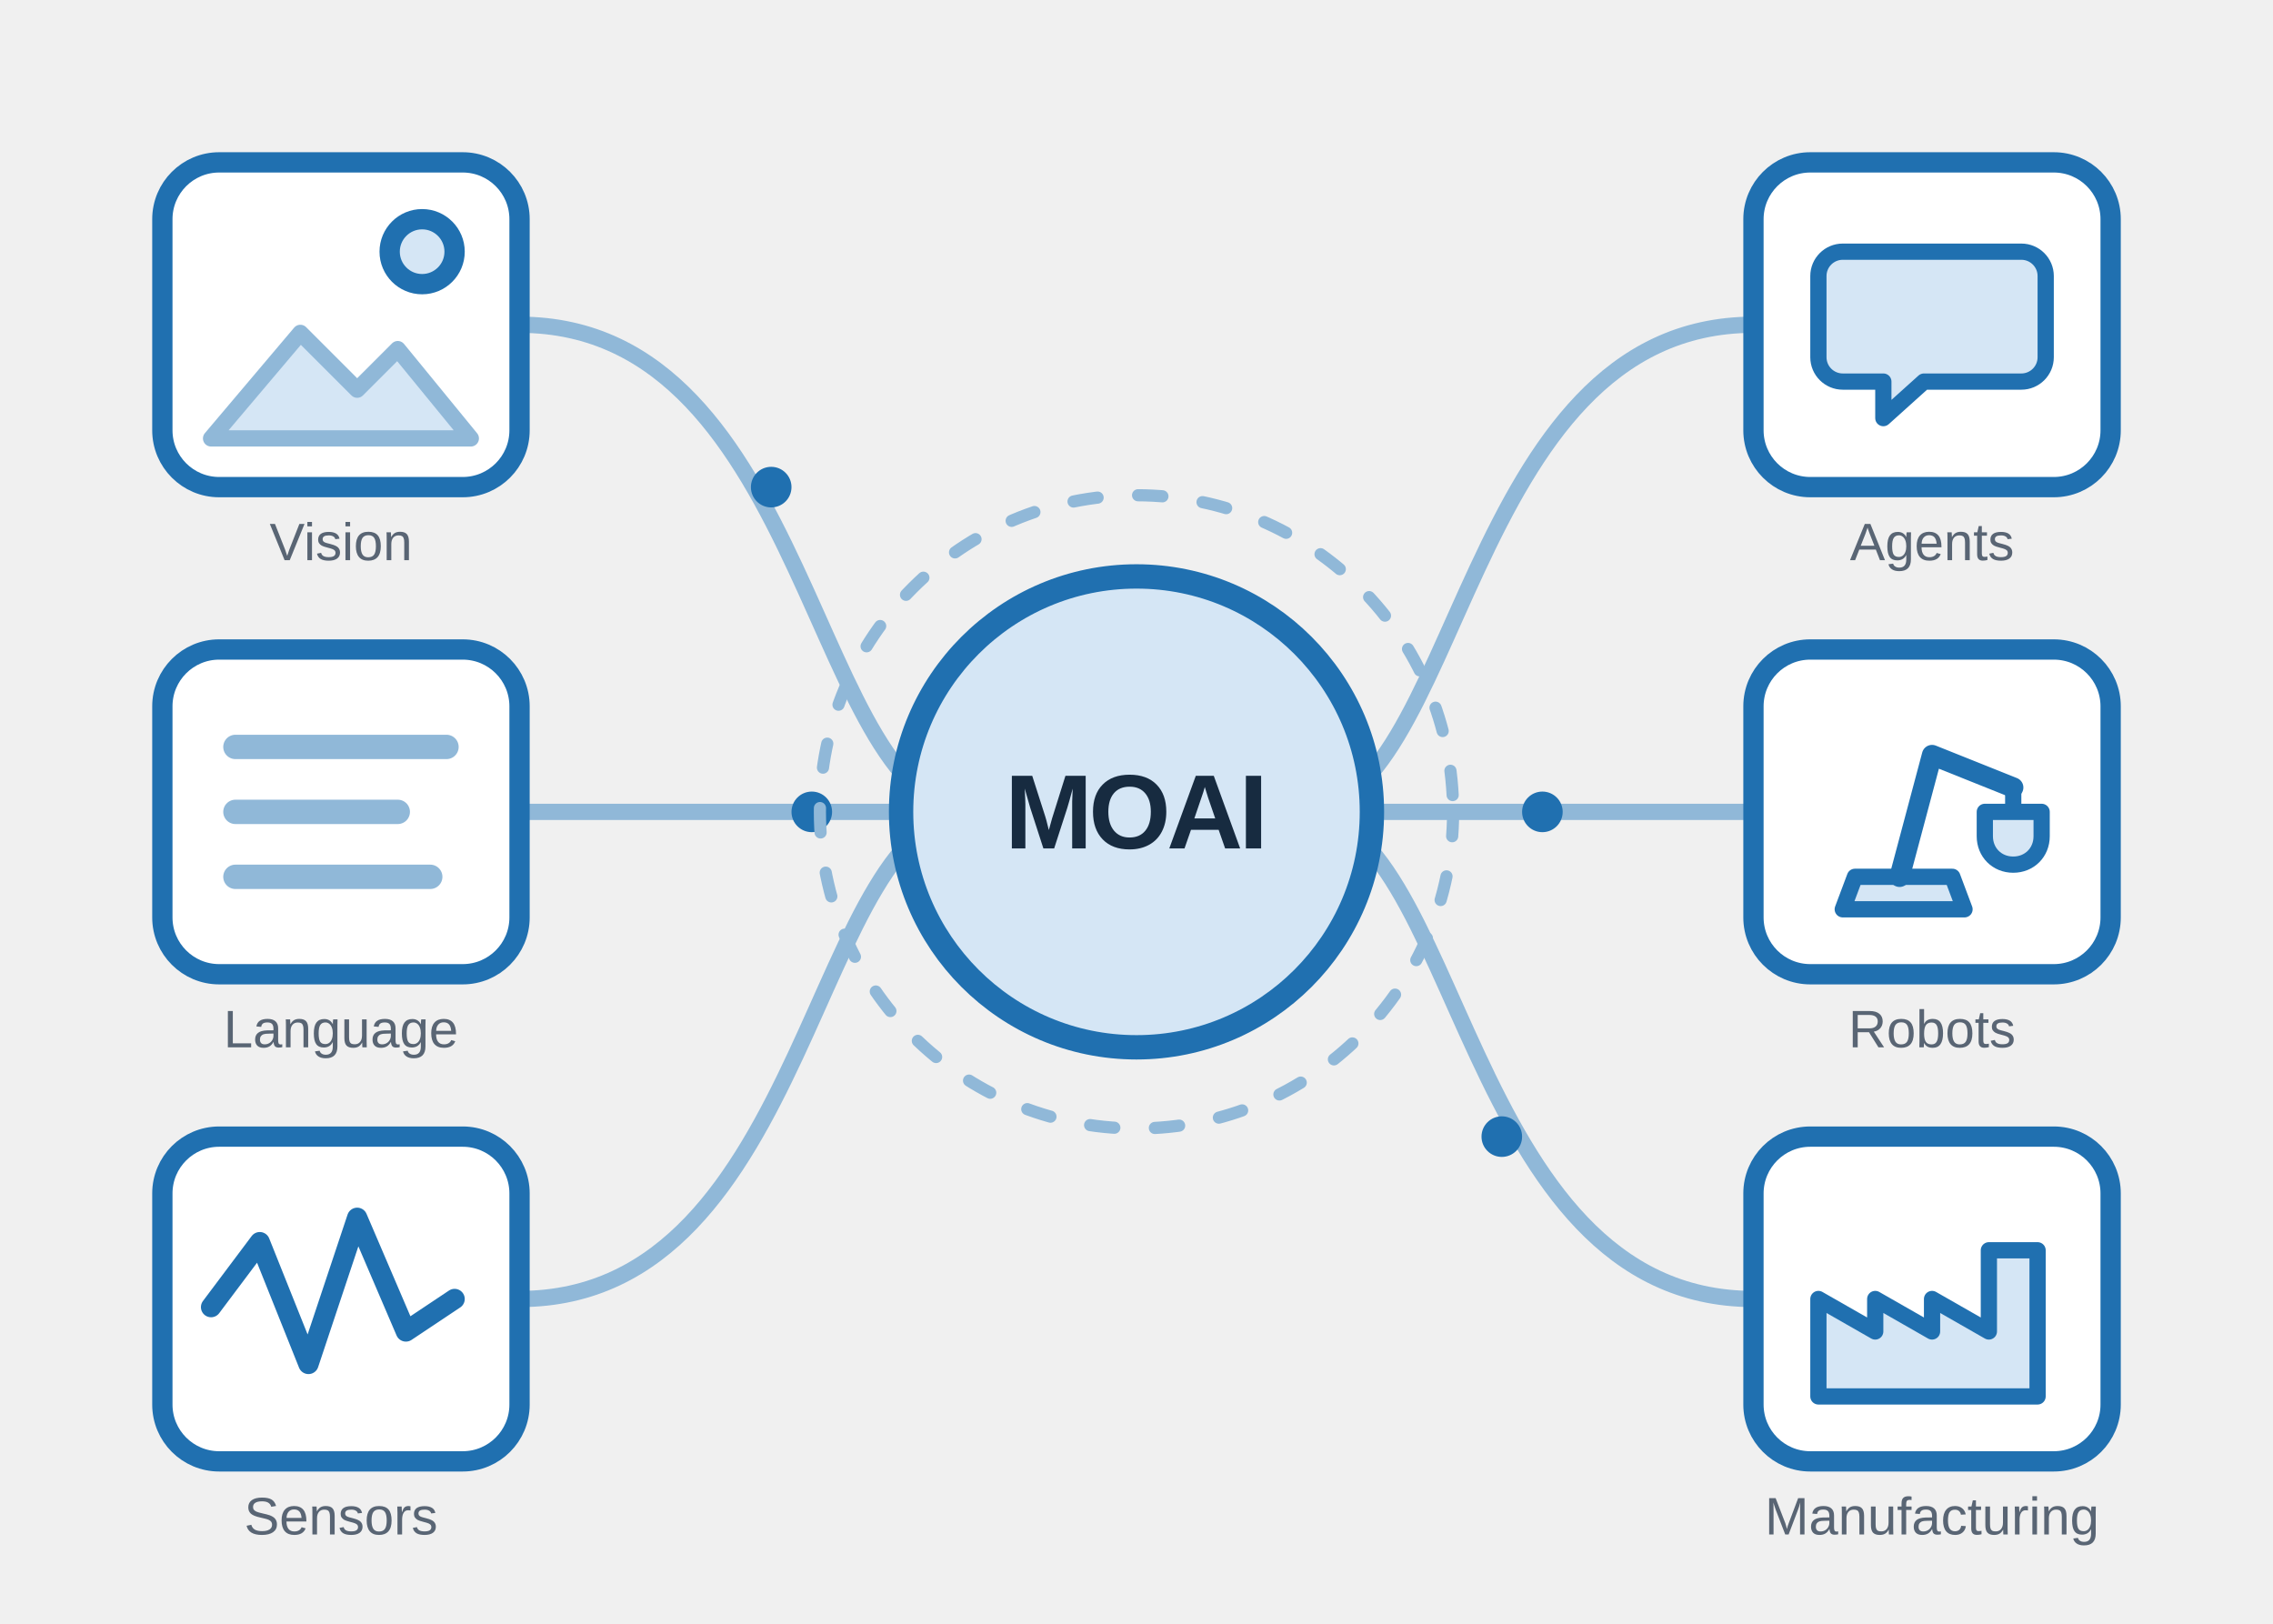
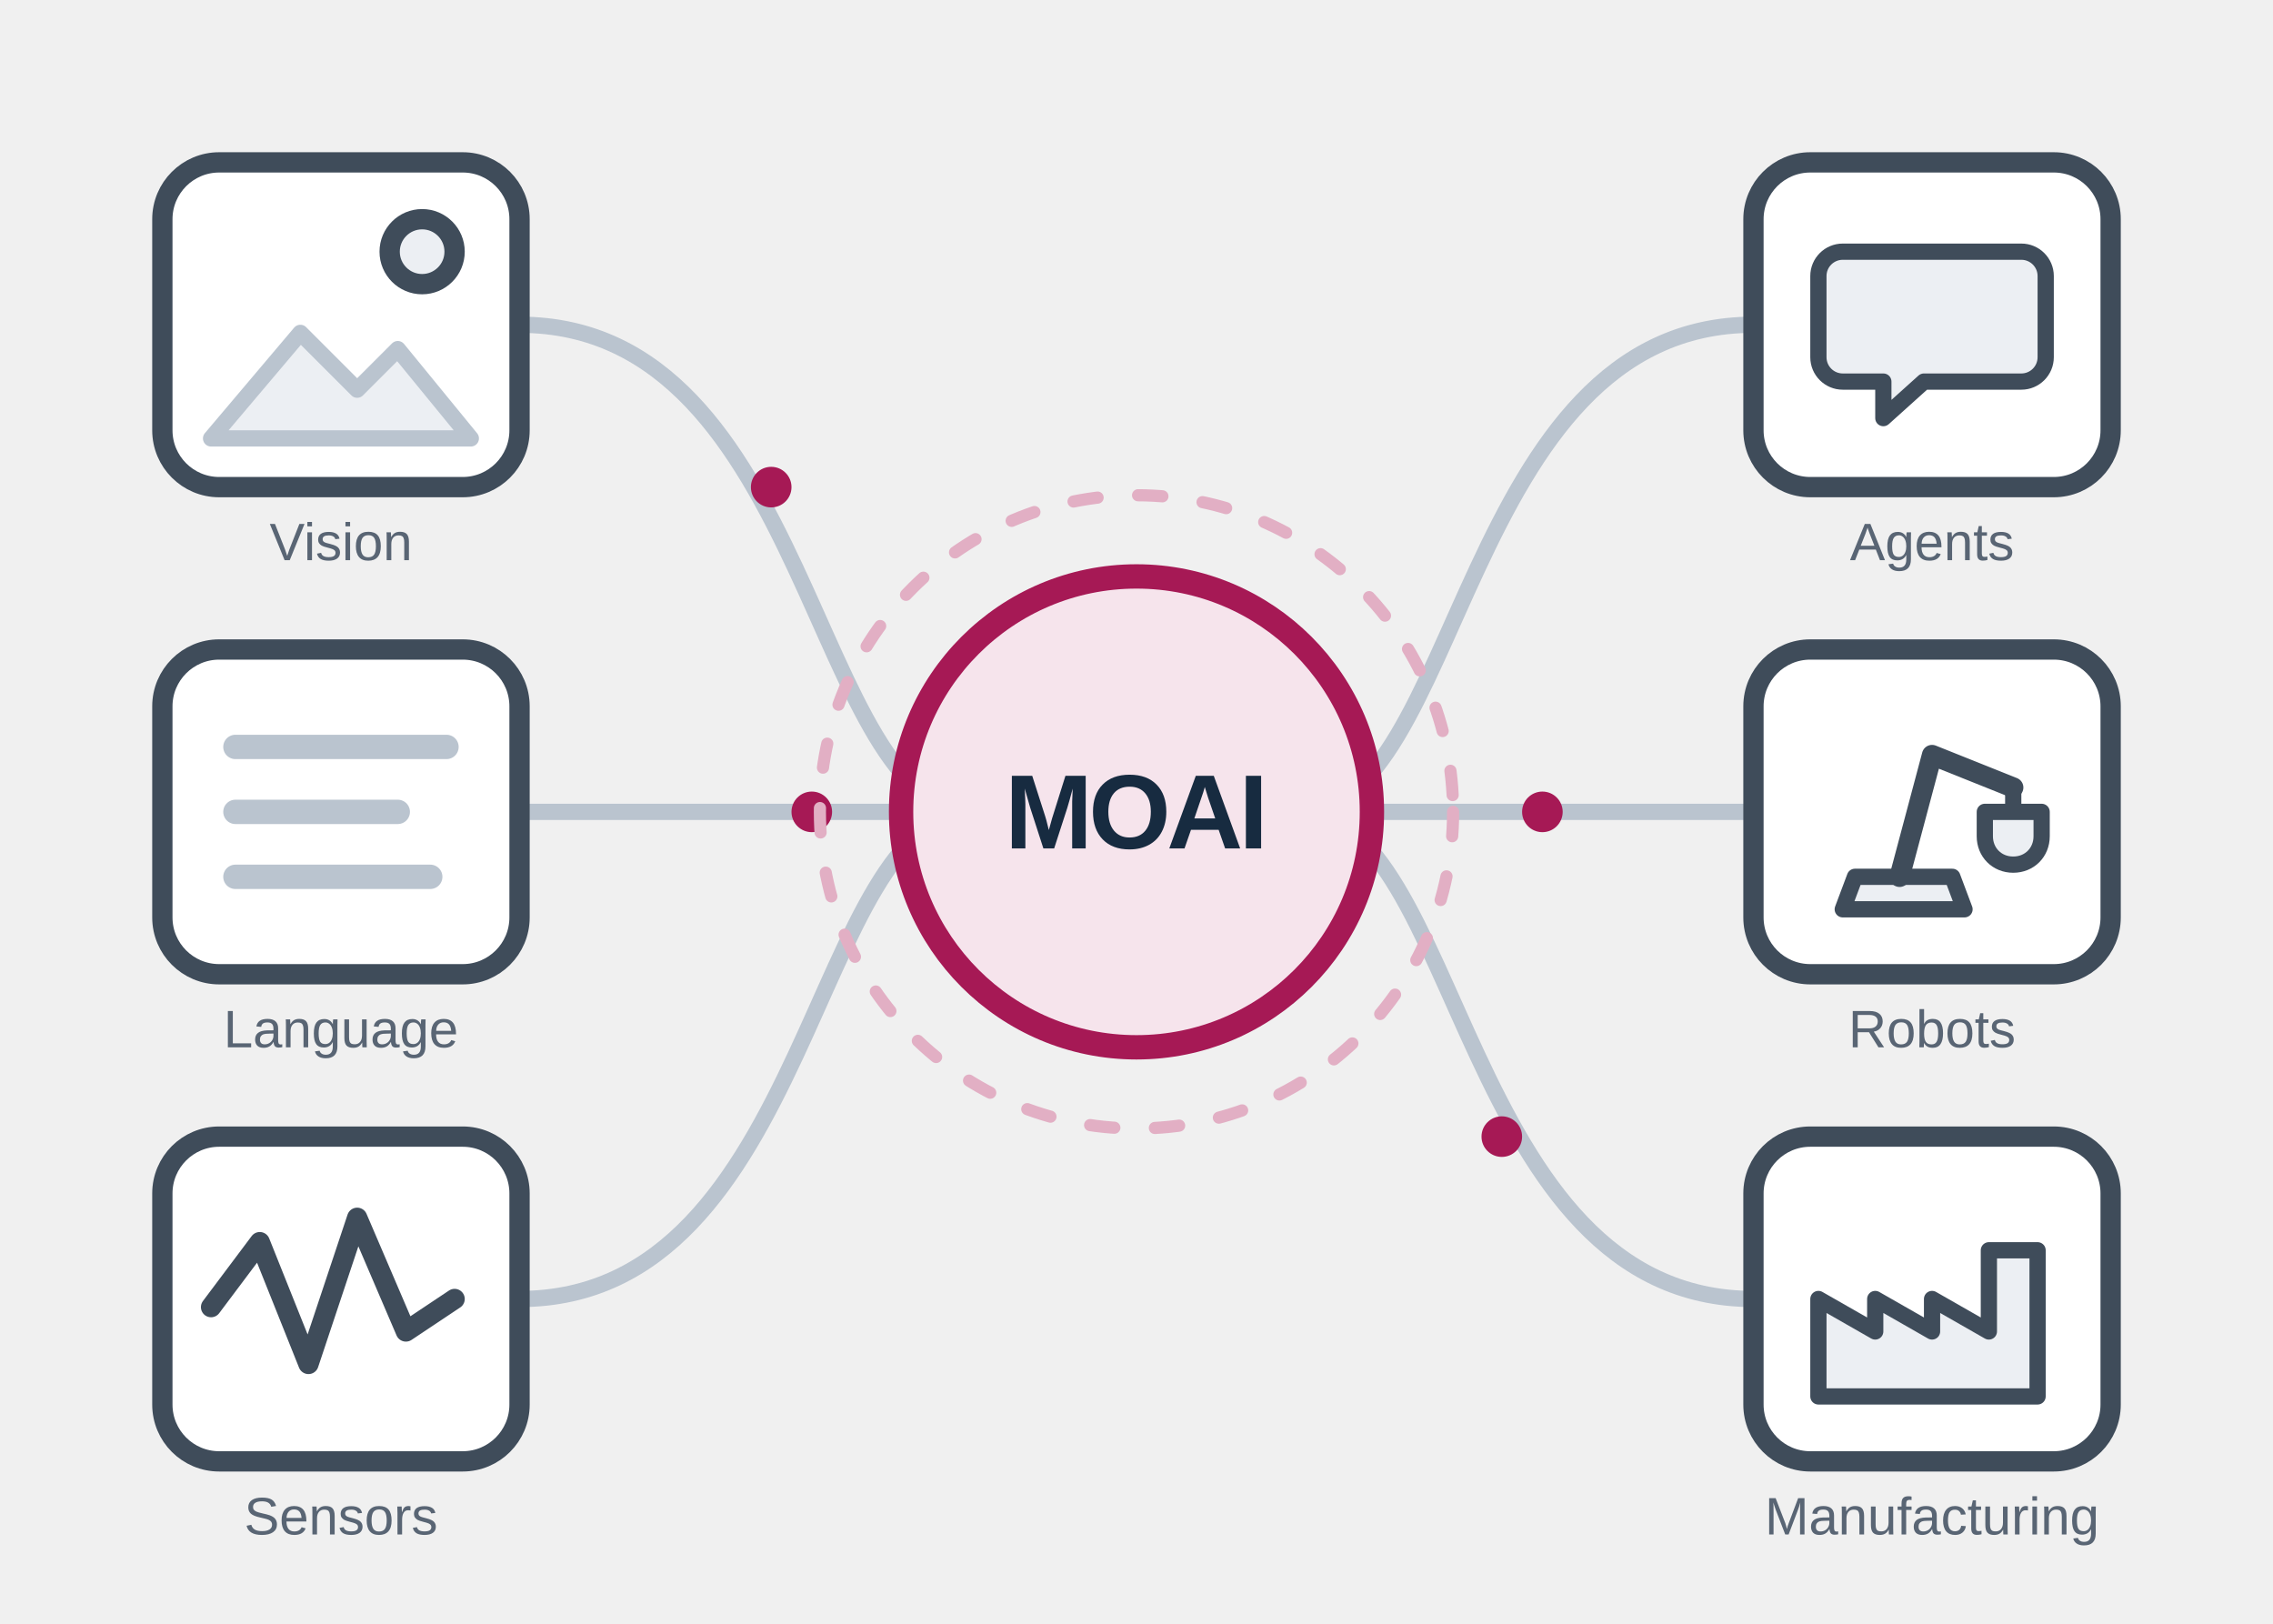
<svg xmlns="http://www.w3.org/2000/svg" viewBox="0 0 560 400" fill="none" stroke-linecap="round" stroke-linejoin="round" font-family="-apple-system, BlinkMacSystemFont, 'Segoe UI', Arial, sans-serif">
-   <g stroke="#90B8D8" stroke-width="4">
+   <g stroke="#BAC4CF" stroke-width="4">
    <path d="M128 80C200 80 200 200 240 200" />
    <path d="M128 200H240" />
    <path d="M128 320C200 320 200 200 240 200" />
    <path d="M320 200C360 200 360 80 432 80" />
    <path d="M320 200H432" />
    <path d="M320 200C360 200 360 320 432 320" />
  </g>
-   <g fill="#2070B0">
+   <g fill="#A61955">
    <circle cx="190" cy="120" r="5" />
    <circle cx="200" cy="200" r="5" />
    <circle cx="370" cy="280" r="5" />
    <circle cx="380" cy="200" r="5" />
  </g>
-   <g stroke="#2070B0" stroke-width="5">
+   <g stroke="#3F4C5A" stroke-width="5">
    <rect x="40" y="40" width="88" height="80" rx="14" fill="#fff" />
-     <path d="M52 108l22-26 14 14 10-10 18 22z" fill="#D5E6F5" stroke="#90B8D8" stroke-width="4" />
-     <circle cx="104" cy="62" r="8" fill="#D5E6F5" />
+     <path d="M52 108l22-26 14 14 10-10 18 22z" fill="#ECEFF3" stroke="#BAC4CF" stroke-width="4" />
+     <circle cx="104" cy="62" r="8" fill="#ECEFF3" />
    <rect x="40" y="160" width="88" height="80" rx="14" fill="#fff" />
-     <path d="M58 184h52M58 200h40M58 216h48" stroke="#90B8D8" stroke-width="6" />
+     <path d="M58 184h52M58 200h40M58 216h48" stroke="#BAC4CF" stroke-width="6" />
    <rect x="40" y="280" width="88" height="80" rx="14" fill="#fff" />
    <path d="M52 322l12-16 12 30 12-36 12 28 12-8" stroke-width="5" />
  </g>
-   <circle cx="280" cy="200" r="58" fill="#D5E6F5" stroke="#2070B0" stroke-width="6" />
-   <circle cx="280" cy="200" r="78" stroke="#90B8D8" stroke-width="3" stroke-dasharray="6 10" />
+   <circle cx="280" cy="200" r="58" fill="#F6E4EC" stroke="#A61955" stroke-width="6" />
+   <circle cx="280" cy="200" r="78" stroke="#E2AFC4" stroke-width="3" stroke-dasharray="6 10" />
  <text x="280" y="209" text-anchor="middle" font-size="26" font-weight="700" fill="#172b40" stroke="none" letter-spacing="-1">MOAI</text>
-   <g stroke="#2070B0" stroke-width="5">
+   <g stroke="#3F4C5A" stroke-width="5">
    <rect x="432" y="40" width="88" height="80" rx="14" fill="#fff" />
-     <path d="M454 62h44a6 6 0 0 1 6 6v20a6 6 0 0 1-6 6h-24l-10 9v-9h-10a6 6 0 0 1-6-6V68a6 6 0 0 1 6-6z" fill="#D5E6F5" stroke-width="4" />
+     <path d="M454 62h44a6 6 0 0 1 6 6v20a6 6 0 0 1-6 6h-24l-10 9v-9h-10a6 6 0 0 1-6-6V68a6 6 0 0 1 6-6z" fill="#ECEFF3" stroke-width="4" />
    <rect x="432" y="160" width="88" height="80" rx="14" fill="#fff" />
-     <path d="M454 224h30l-3-8h-24z" fill="#D5E6F5" stroke-width="4" />
+     <path d="M454 224h30l-3-8h-24z" fill="#ECEFF3" stroke-width="4" />
    <path d="M468 216l8-30 20 8" stroke-width="5" />
-     <path d="M496 194v6m-7 0h14v6c0 4-3 7-7 7s-7-3-7-7z" fill="#D5E6F5" stroke-width="4" />
+     <path d="M496 194v6m-7 0h14v6c0 4-3 7-7 7s-7-3-7-7z" fill="#ECEFF3" stroke-width="4" />
    <rect x="432" y="280" width="88" height="80" rx="14" fill="#fff" />
-     <path d="M448 344v-24l14 8v-8l14 8v-8l14 8v-20h12v36z" fill="#D5E6F5" stroke-width="4" />
+     <path d="M448 344v-24l14 8v-8l14 8v-8l14 8v-20h12v36z" fill="#ECEFF3" stroke-width="4" />
  </g>
  <g font-size="13" fill="#596574" stroke="none" text-anchor="middle">
    <text x="84" y="138">Vision</text>
    <text x="84" y="258">Language</text>
    <text x="84" y="378">Sensors</text>
    <text x="476" y="138">Agents</text>
    <text x="476" y="258">Robots</text>
    <text x="476" y="378">Manufacturing</text>
  </g>
</svg>
